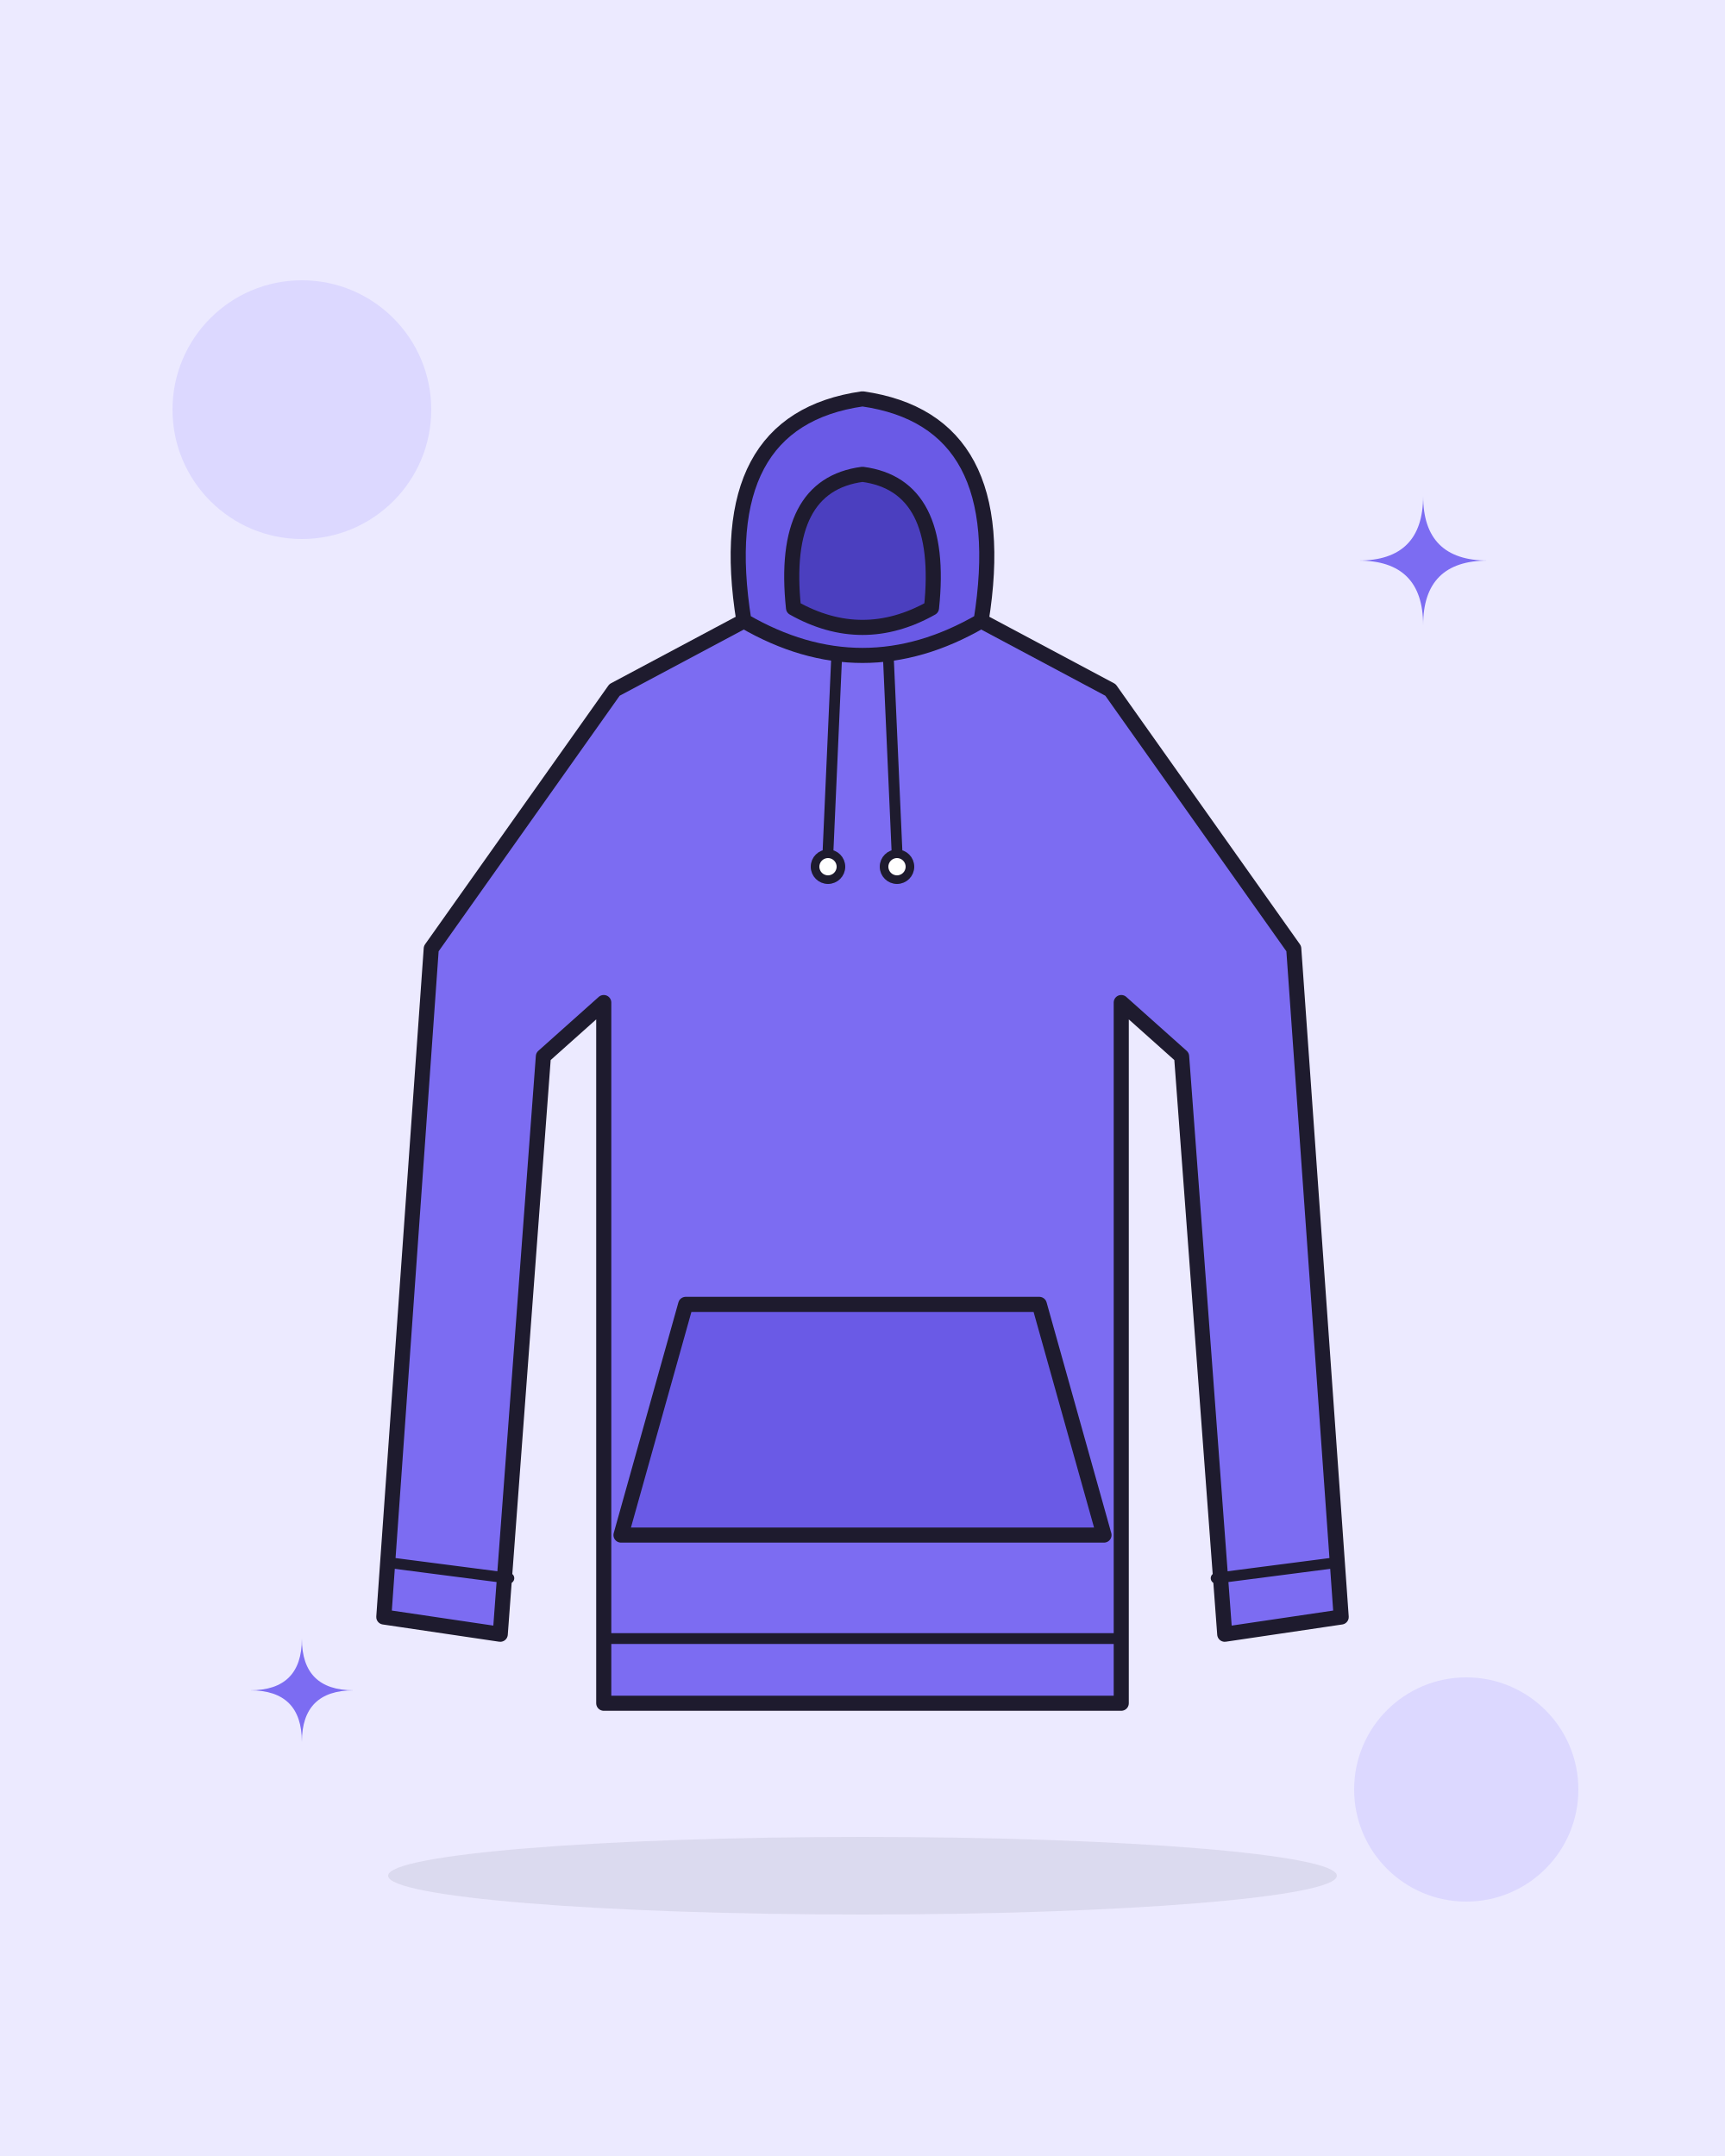
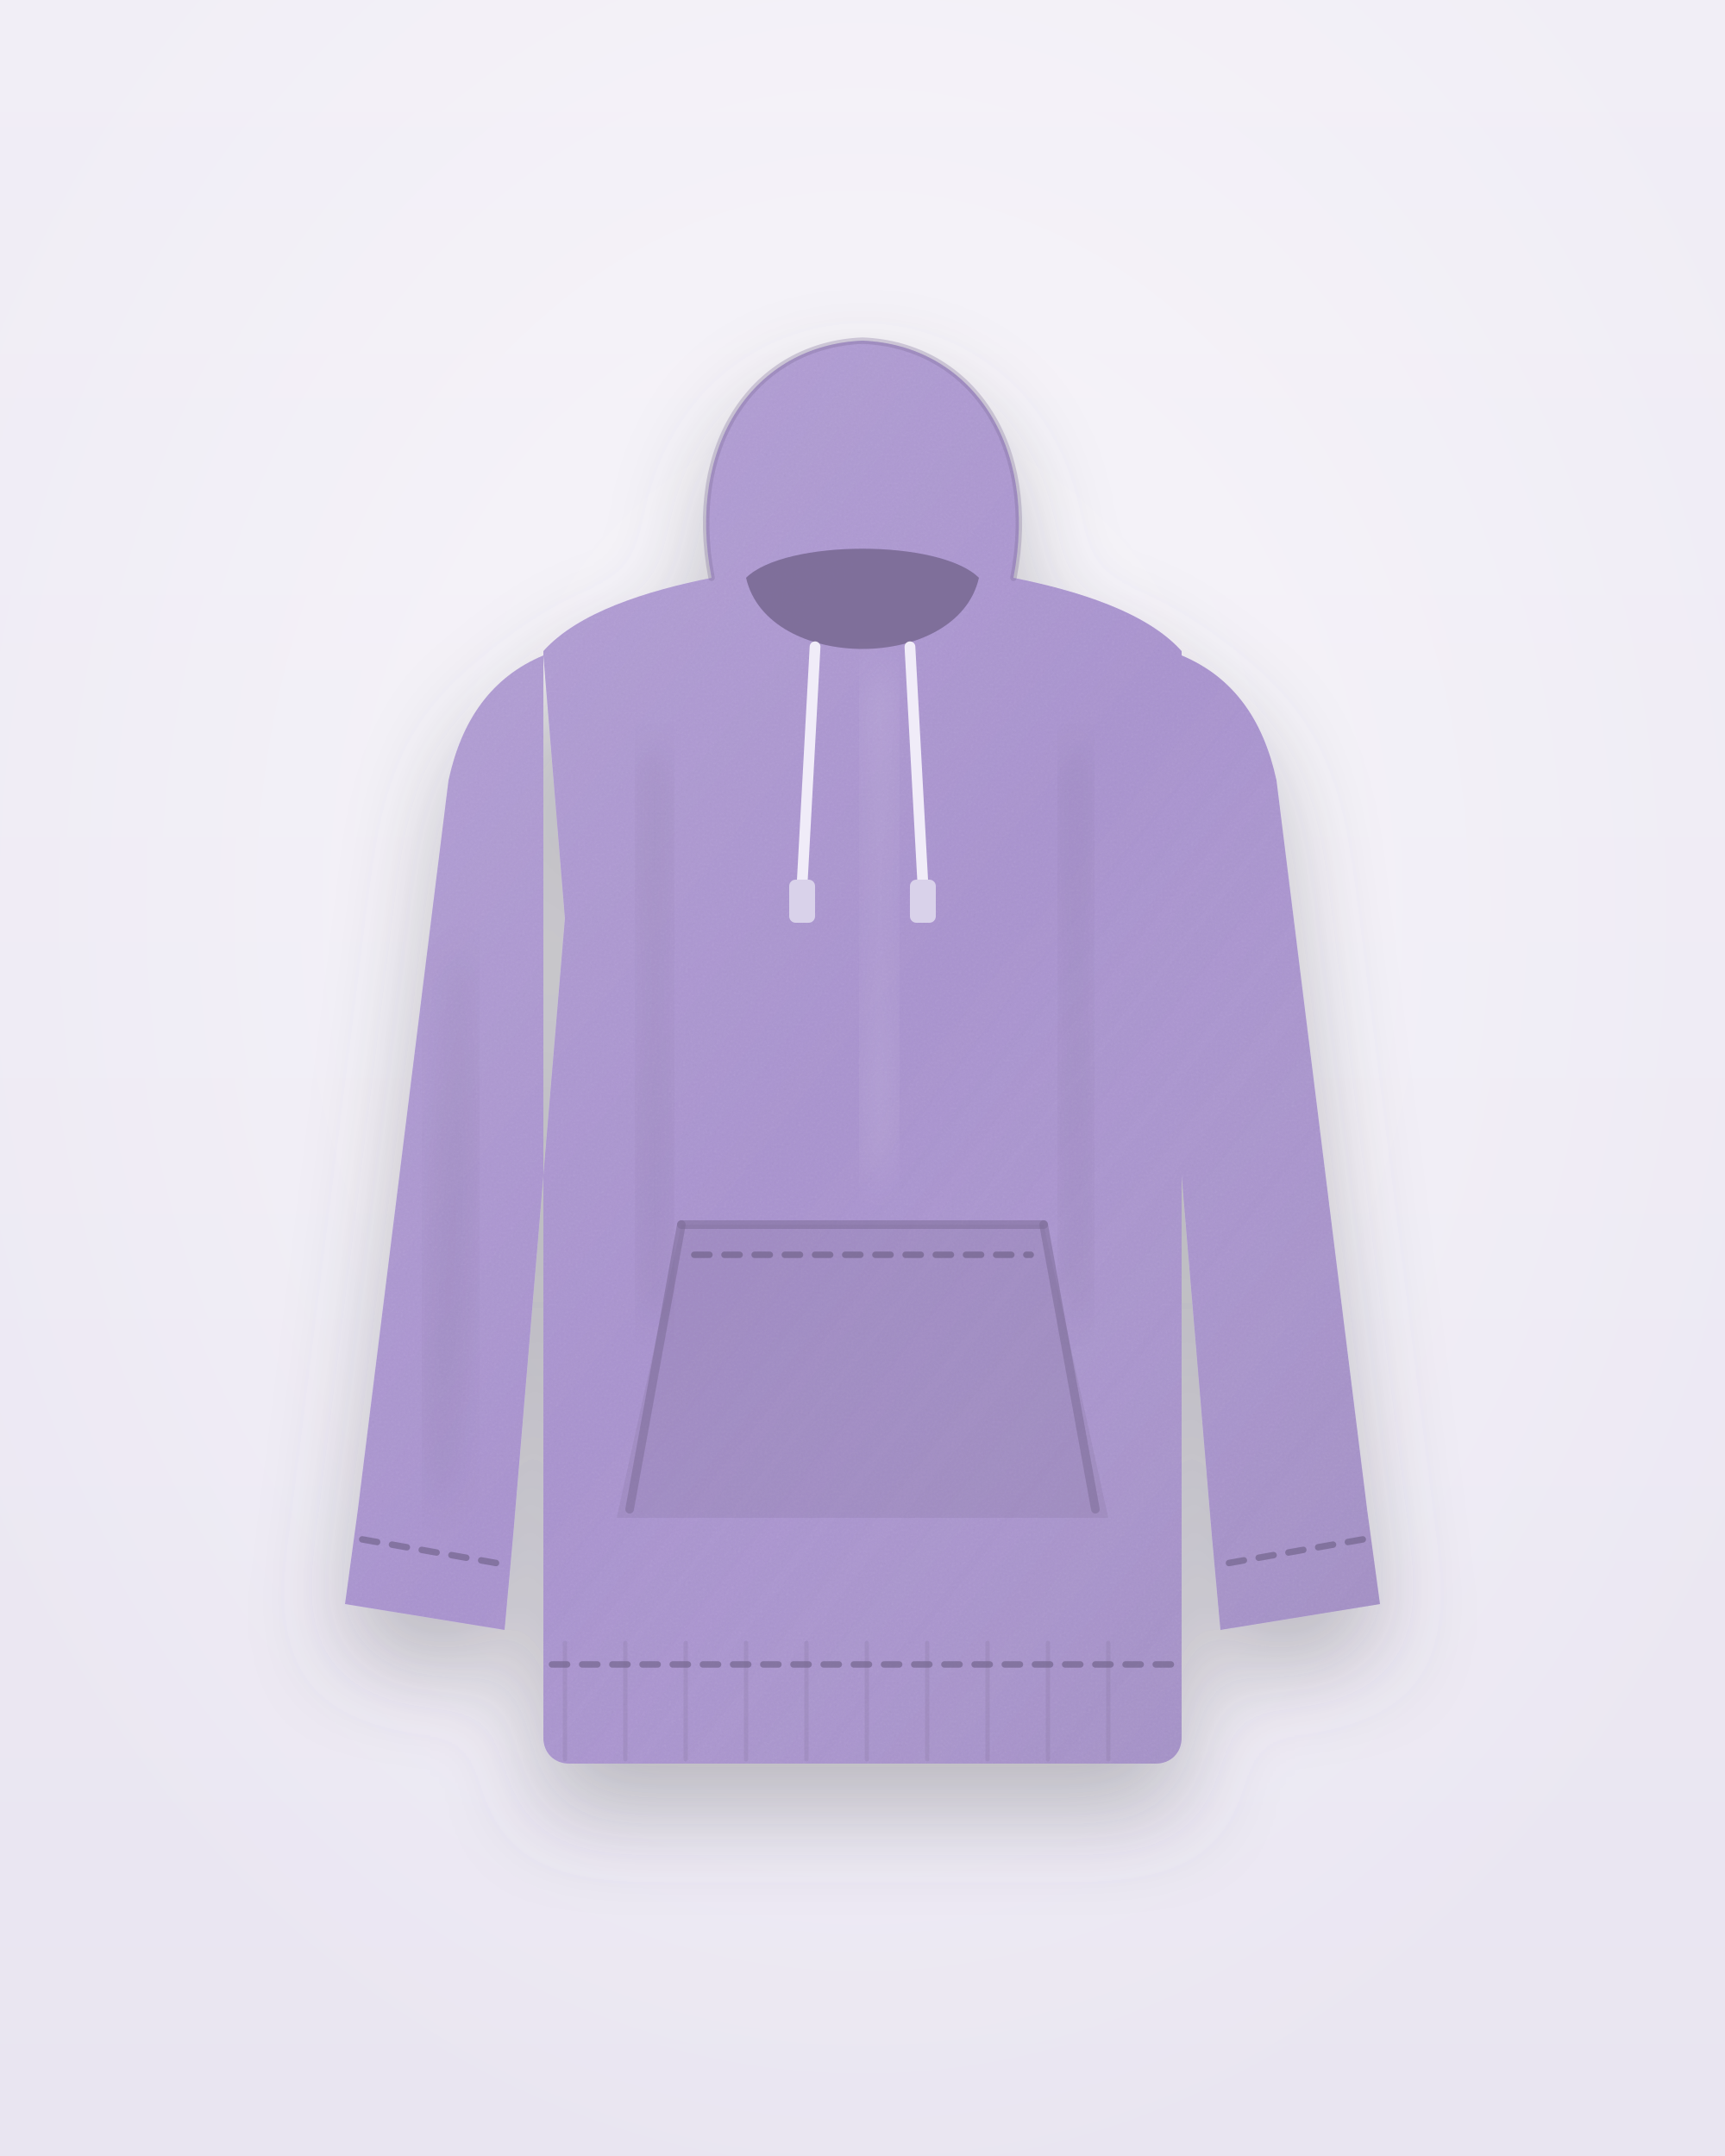
<svg xmlns="http://www.w3.org/2000/svg" viewBox="0 0 800 1000">
-   <style>
-     .g{animation:float 5s ease-in-out infinite;transform-box:fill-box;transform-origin:center}
-     .s{animation:tw 2.4s ease-in-out infinite}.s2{animation-delay:1.2s}
-     @keyframes float{0%,100%{transform:translateY(0)}50%{transform:translateY(-14px)}}
-     @keyframes tw{0%,100%{opacity:.3}50%{opacity:1}}
-     @media (prefers-reduced-motion:reduce){.g,.s{animation:none}}
-   </style>
-   <rect width="800" height="1000" fill="#ECEAFF" />
-   <circle cx="140" cy="190" r="60" fill="#DCD8FF" />
-   <circle cx="680" cy="830" r="52" fill="#DCD8FF" />
-   <path class="s" d="M660 230 Q660 260 690 260 Q660 260 660 290 Q660 260 630 260 Q660 260 660 230Z" fill="#7C6CF2" />
-   <path class="s s2" d="M140 760 Q140 784 164 784 Q140 784 140 808 Q140 784 116 784 Q140 784 140 760Z" fill="#7C6CF2" />
-   <ellipse cx="400" cy="870" rx="220" ry="18" fill="#1E1B2E" opacity=".08" />
-   <g class="g" fill="none" stroke="#1E1B2E" stroke-width="7" stroke-linejoin="round" stroke-linecap="round">
-     <path d="M285 320 L345 288 L455 288 L515 320 L600 440 L622 750 L568 758 L548 490 L520 465 L520 790 L280 790 L280 465 L252 490 L232 758 L178 750 L200 440 Z" fill="#7C6CF2" />
-     <path d="M345 288 Q330 195 400 185 Q470 195 455 288 Q400 320 345 288 Z" fill="#6A5AE6" />
-     <path d="M368 282 Q362 225 400 220 Q438 225 432 282 Q400 300 368 282 Z" fill="#4B3FBF" />
-     <path d="M388 305 L384 395 M412 305 L416 395" stroke-width="5" />
-     <circle cx="384" cy="402" r="6" fill="#FFFFFF" stroke-width="4" />
-     <circle cx="416" cy="402" r="6" fill="#FFFFFF" stroke-width="4" />
-     <path d="M318 605 L482 605 L512 712 L288 712 Z" fill="#6A5AE6" />
-     <path d="M282 760 L518 760 M182 725 L236 732 M564 732 L618 725" stroke-width="5" />
+   <defs>
+     <linearGradient id="bg" x1="0" y1="0" x2="0" y2="1">
+       <stop offset="0" stop-color="#f1eef6" />
+       <stop offset="1" stop-color="#e9e5f1" />
+     </linearGradient>
+     <radialGradient id="spot" cx=".5" cy=".42" r=".6">
+       <stop offset="0" stop-color="#fff" stop-opacity=".55" />
+       <stop offset="1" stop-color="#fff" stop-opacity="0" />
+     </radialGradient>
+     <linearGradient id="shade" x1="0" y1="0" x2="1" y2="1">
+       <stop offset="0" stop-color="#fff" stop-opacity=".22" />
+       <stop offset=".5" stop-color="#fff" stop-opacity="0" />
+       <stop offset="1" stop-color="#000" stop-opacity=".2" />
+     </linearGradient>
+     <filter id="drop" x="-25%" y="-25%" width="150%" height="150%">
+       <feDropShadow dx="0" dy="22" stdDeviation="22" flood-color="#5d5c60" flood-opacity=".35" />
+     </filter>
+     <filter id="soft">
+       <feGaussianBlur stdDeviation="10" />
+     </filter>
+     <filter id="grain" x="0" y="0" width="100%" height="100%">
+       <feTurbulence type="fractalNoise" baseFrequency=".9" numOctaves="2" stitchTiles="stitch" />
+       <feColorMatrix type="saturate" values="0" />
+       <feComponentTransfer>
+         <feFuncA type="table" tableValues="0 .09" />
+       </feComponentTransfer>
+     </filter>
+     <clipPath id="c">
+       <path d="M330 268 C318 206 350 160 400 158 C450 160 482 206 470 268 C500 274 532 284 548 302 L548 760 L252 760 L252 302 C268 284 300 274 330 268 Z M252 304 C228 314 214 334 208 362 L166 700 L238 712 L262 426 Z M548 304 C572 314 586 334 592 362 L634 700 L562 712 L538 426 Z M166 700 L238 712 L234 756 L160 744 Z M634 700 L562 712 L566 756 L640 744 Z M252 760 L548 760 L548 806 C548 813 543 818 536 818 L264 818 C257 818 252 813 252 806 Z" />
+     </clipPath>
+   </defs>
+   <rect width="800" height="1000" fill="url(#bg)" />
+   <rect width="800" height="1000" fill="url(#spot)" />
+   <path d="M330 268 C318 206 350 160 400 158 C450 160 482 206 470 268 C500 274 532 284 548 302 L548 760 L252 760 L252 302 C268 284 300 274 330 268 Z M252 304 C228 314 214 334 208 362 L166 700 L238 712 L262 426 Z M548 304 C572 314 586 334 592 362 L634 700 L562 712 L538 426 Z M166 700 L238 712 L234 756 L160 744 Z M634 700 L562 712 L566 756 L640 744 Z M252 760 L548 760 L548 806 C548 813 543 818 536 818 L264 818 C257 818 252 813 252 806 Z" fill="#a993cf" filter="url(#drop)" />
+   <g clip-path="url(#c)">
+     <rect width="800" height="1000" fill="url(#shade)" />
+     <rect width="800" height="1000" filter="url(#grain)" />
+   </g>
+   <g fill="none" stroke-linecap="round" stroke-linejoin="round">
+     <path d="M346 268 C356 312 444 312 454 268 C436 250 364 250 346 268 Z" fill="#7a6a95" stroke="none" opacity=".9" />
+     <path d="M330 268 C318 206 350 160 400 158 C450 160 482 206 470 268" stroke="#7a6a95" stroke-opacity="0.3" stroke-width="3" />
+     <path d="M378 300 L372 410" stroke="#f4f1fa" stroke-opacity="0.95" stroke-width="5" />
+     <path d="M422 300 L428 410" stroke="#f4f1fa" stroke-opacity="0.95" stroke-width="5" />
+     <rect x="366" y="408" width="12" height="20" rx="3" fill="#d9d2ea" />
+     <rect x="422" y="408" width="12" height="20" rx="3" fill="#d9d2ea" />
+     <path d="M316 568 L484 568 L514 704 L286 704 Z" fill="#7a6a95" fill-opacity=".18" stroke="none" />
+     <path d="M316 568 L484 568" stroke="#7a6a95" stroke-opacity="0.5" stroke-width="4" />
+     <path d="M316 568 L292 700 M484 568 L508 700" stroke="#7a6a95" stroke-opacity="0.5" stroke-width="4" />
+     <path d="M322 582 L478 582" stroke="#65587c" stroke-opacity=".55" stroke-width="3" stroke-dasharray="7 7" />
+     <path d="M256 772 L544 772" stroke="#65587c" stroke-opacity=".55" stroke-width="3" stroke-dasharray="7 7" />
+     <path d="M168 714 L236 726 M632 714 L564 726" stroke="#65587c" stroke-opacity=".55" stroke-width="3" stroke-dasharray="7 7" />
+     <path d="M262 762 L262 816 M290 762 L290 816 M318 762 L318 816 M346 762 L346 816 M374 762 L374 816 M402 762 L402 816 M430 762 L430 816 M458 762 L458 816 M486 762 L486 816 M514 762 L514 816" stroke="#7a6a95" stroke-opacity="0.18" stroke-width="2" />
+     <path d="M300 360 C320 450 310 520 296 600" stroke="#000" stroke-opacity=".07" stroke-width="26" filter="url(#soft)" />
+     <path d="M500 360 C486 450 492 520 506 600" stroke="#000" stroke-opacity=".07" stroke-width="26" filter="url(#soft)" />
+     <path d="M220 450 C214 540 206 620 198 690" stroke="#000" stroke-opacity=".07" stroke-width="18" filter="url(#soft)" />
+     <path d="M410 320 C420 420 416 480 400 540" stroke="#fff" stroke-opacity=".16" stroke-width="18" filter="url(#soft)" />
  </g>
</svg>
